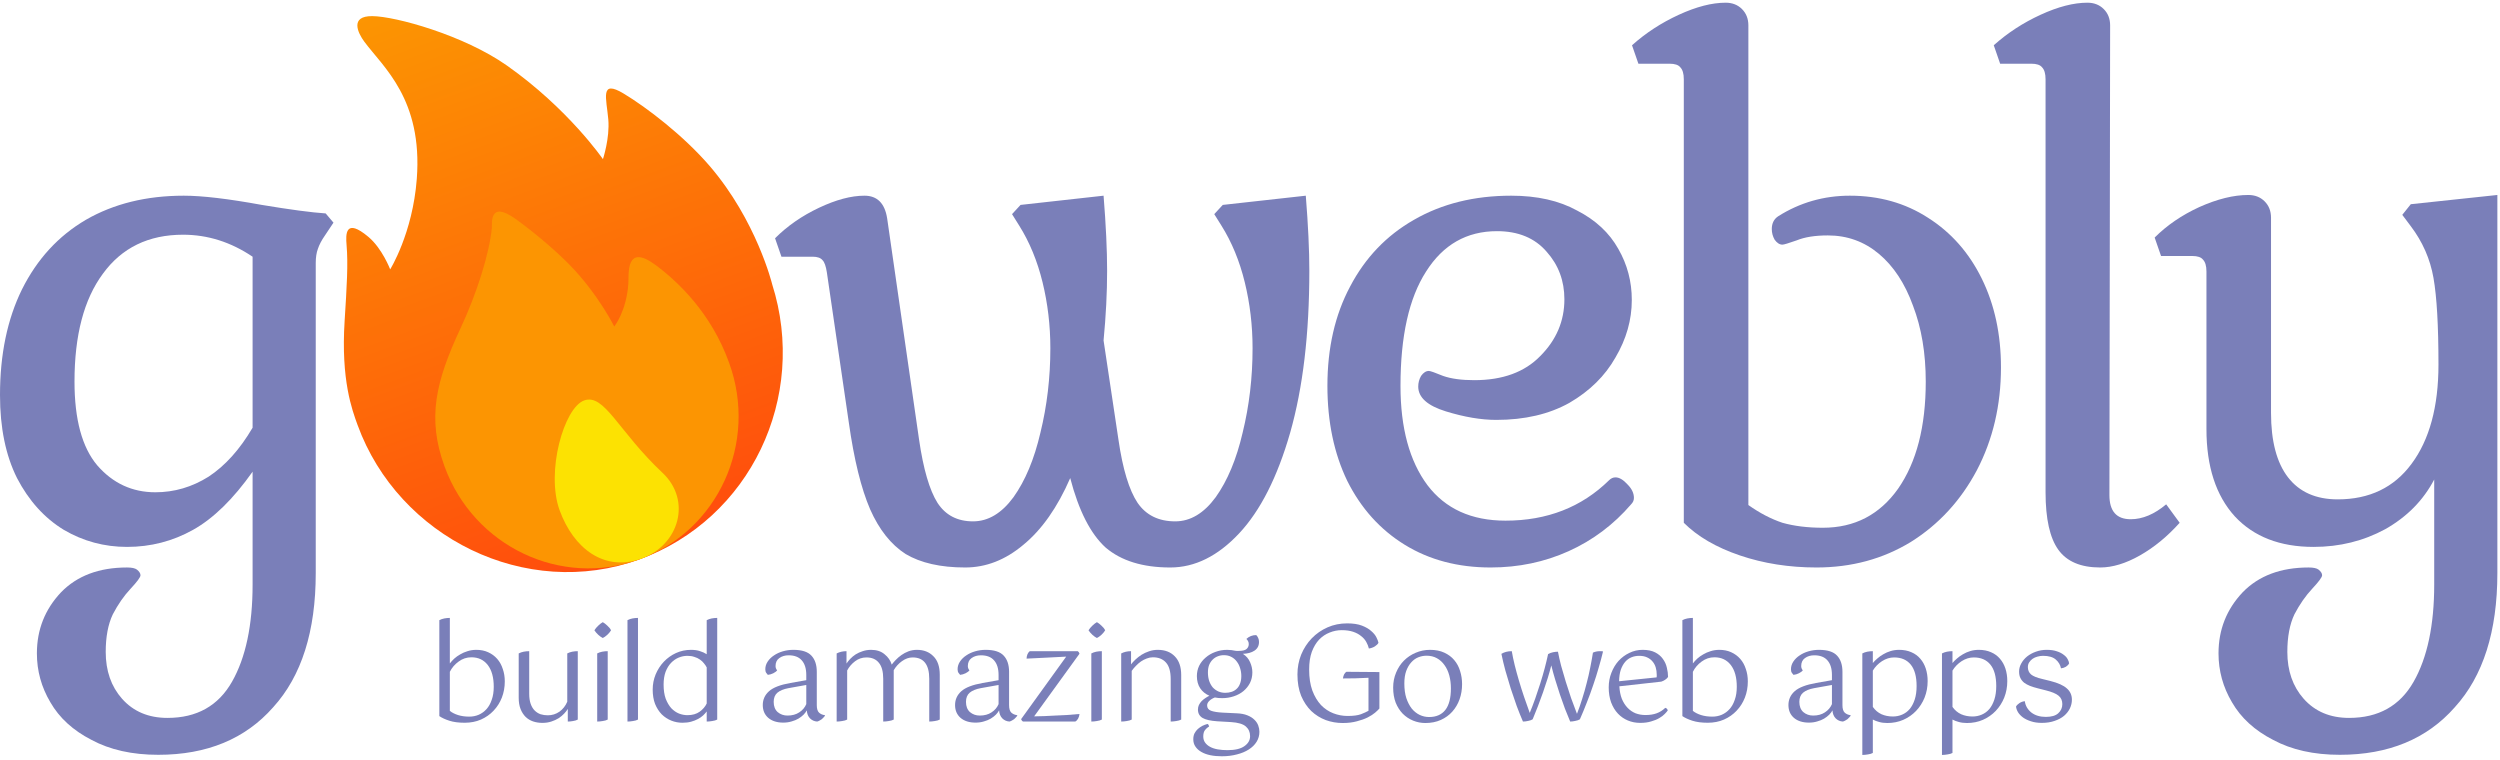
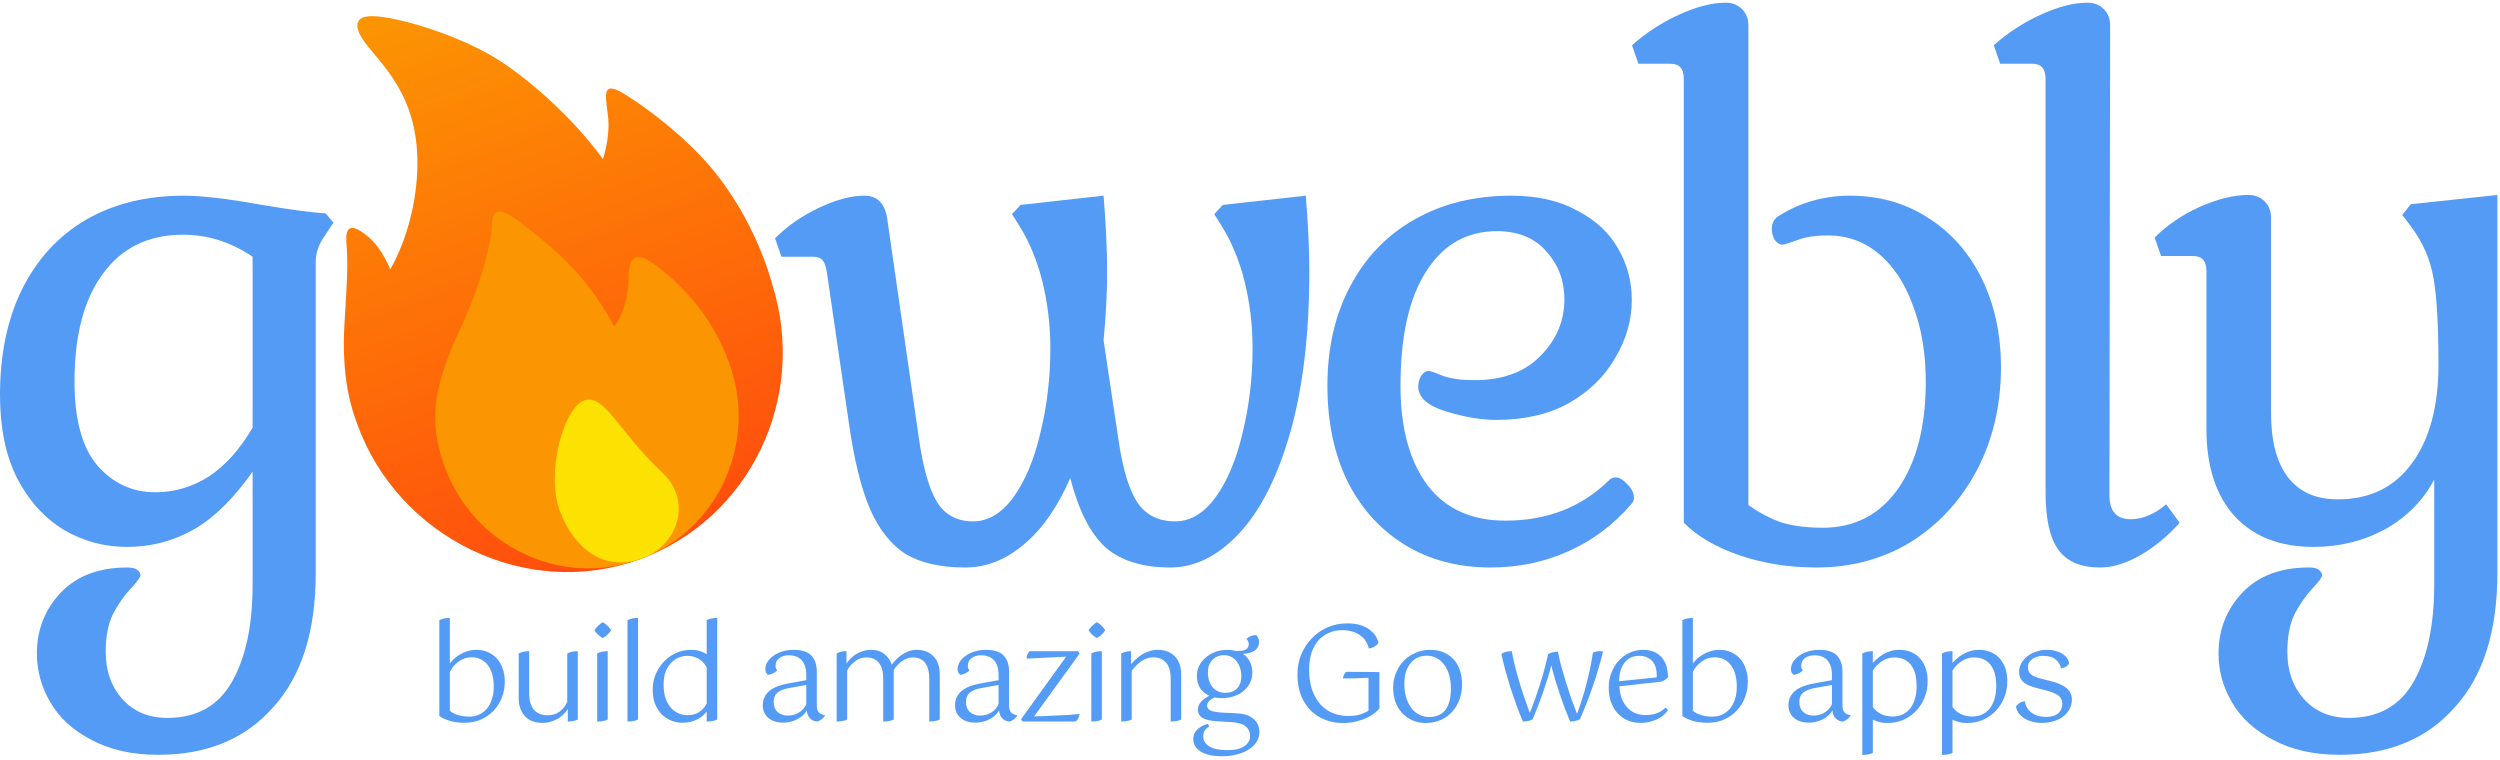
<svg xmlns="http://www.w3.org/2000/svg" fill="none" height="137" viewBox="0 0 451 137" width="451">
  <linearGradient id="a" gradientUnits="userSpaceOnUse" x1="115.452" x2="78.198" y1="100.964" y2="-1.389">
    <stop offset="0" stop-color="#ff4c0d" />
    <stop offset="1" stop-color="#fc9502" />
  </linearGradient>
-   <g fill="#7a7fb9">
+   <g fill="#539bf5">
    <path d="m30.208 129.51c5.291 0 9.173-2.176 11.648-6.528s3.712-10.197 3.712-17.536v-20.352c-3.499 4.949-7.083 8.448-10.752 10.496s-7.637 3.072-11.904 3.072c-4.096 0-7.893-1.024-11.392-3.072-3.499-2.133-6.315-5.248-8.448-9.344-2.048-4.096-3.072-9.088-3.072-14.976 0-7.339 1.323-13.696 3.968-19.072 2.731-5.461 6.571-9.643 11.52-12.544 5.035-2.901 10.923-4.352 17.664-4.352 3.328 0 8.021.555 14.08 1.664 5.12.853 8.96 1.365 11.52 1.536l1.408 1.664-1.536 2.304c-.597.853-1.024 1.664-1.28 2.432-.256.683-.384 1.536-.384 2.56v55.936c0 10.496-2.56 18.56-7.68 24.192-5.035 5.718-11.947 8.576-20.736 8.576-4.693 0-8.704-.896-12.032-2.688-3.328-1.706-5.803-3.968-7.424-6.784-1.621-2.73-2.432-5.674-2.432-8.832 0-4.266 1.451-7.936 4.352-11.008 2.901-2.986 6.869-4.48 11.904-4.48.853 0 1.451.128 1.792.384.427.342.64.683.64 1.024 0 .342-.597 1.152-1.792 2.432s-2.261 2.816-3.2 4.608c-.853 1.792-1.28 4.054-1.28 6.784 0 3.414.981 6.23 2.944 8.448 2.048 2.304 4.779 3.456 8.192 3.456zm-16.768-60.672c0 6.827 1.365 11.861 4.096 15.104 2.816 3.243 6.315 4.864 10.496 4.864 3.413 0 6.613-.939 9.6-2.816 2.987-1.963 5.632-4.907 7.936-8.832v-30.848c-3.925-2.645-8.107-3.968-12.544-3.968-6.229 0-11.051 2.347-14.464 7.04-3.413 4.608-5.12 11.093-5.12 19.456z" />
    <path d="m175.532 94.054c2.731 0 5.163-1.451 7.296-4.352 2.133-2.987 3.755-6.869 4.864-11.648 1.195-4.864 1.792-9.941 1.792-15.232 0-4.096-.469-8.064-1.408-11.904s-2.347-7.253-4.224-10.24l-1.28-2.048 1.536-1.664 14.976-1.664c.427 5.291.64 9.813.64 13.568 0 3.925-.213 8.107-.64 12.544l2.688 17.92c.768 5.291 1.92 9.088 3.456 11.392 1.536 2.219 3.797 3.328 6.784 3.328 2.731 0 5.163-1.451 7.296-4.352 2.133-2.987 3.755-6.869 4.864-11.648 1.195-4.864 1.792-9.941 1.792-15.232 0-4.096-.469-8.064-1.408-11.904s-2.347-7.253-4.224-10.24l-1.28-2.048 1.536-1.664 14.976-1.664c.427 5.291.64 9.813.64 13.568 0 11.349-1.152 21.077-3.456 29.184-2.304 8.021-5.376 14.08-9.216 18.176-3.84 4.096-7.979 6.144-12.416 6.144-4.949 0-8.832-1.194-11.648-3.584-2.731-2.475-4.864-6.656-6.4-12.544-2.304 5.291-5.12 9.301-8.448 12.032-3.243 2.731-6.741 4.096-10.496 4.096-4.437 0-8.021-.81-10.752-2.432-2.645-1.707-4.779-4.395-6.4-8.064-1.621-3.755-2.901-8.96-3.84-15.616l-3.968-27.136c-.171-1.109-.427-1.835-.768-2.176-.341-.427-.939-.64-1.792-.64h-5.632l-1.152-3.328c2.219-2.219 4.864-4.053 7.936-5.504 3.072-1.451 5.803-2.176 8.192-2.176 2.304 0 3.669 1.365 4.096 4.096l5.76 39.936c.768 5.291 1.877 9.088 3.328 11.392 1.451 2.219 3.584 3.328 6.4 3.328z" />
    <path d="m294.249 90.982c-3.157 3.669-6.912 6.485-11.264 8.448-4.352 1.963-9.045 2.944-14.08 2.944-5.888 0-11.051-1.365-15.488-4.096-4.437-2.731-7.893-6.571-10.368-11.52-2.389-4.949-3.584-10.667-3.584-17.152 0-6.827 1.365-12.8 4.096-17.92 2.731-5.205 6.571-9.216 11.52-12.032 5.035-2.901 10.88-4.352 17.536-4.352 4.693 0 8.661.896 11.904 2.688 3.328 1.707 5.803 4.011 7.424 6.912 1.621 2.816 2.432 5.888 2.432 9.216 0 3.584-.981 7.04-2.944 10.368-1.877 3.328-4.651 6.059-8.32 8.192-3.669 2.048-8.064 3.072-13.184 3.072-2.731 0-5.76-.512-9.088-1.536s-4.992-2.517-4.992-4.48c0-.683.171-1.323.512-1.92.427-.597.896-.896 1.408-.896.256 0 1.109.299 2.56.896 1.451.512 3.328.768 5.632.768 5.12 0 9.088-1.451 11.904-4.352 2.901-2.901 4.352-6.315 4.352-10.24 0-3.328-1.067-6.187-3.2-8.576-2.133-2.475-5.12-3.712-8.96-3.712-5.461 0-9.728 2.432-12.8 7.296-3.072 4.779-4.608 11.648-4.608 20.608 0 7.595 1.621 13.568 4.864 17.92 3.243 4.267 7.936 6.4 14.08 6.4 7.509 0 13.739-2.432 18.688-7.296.341-.341.725-.512 1.152-.512.683 0 1.408.427 2.176 1.28.768.768 1.152 1.579 1.152 2.432 0 .427-.171.811-.512 1.152z" />
    <path d="m329.743 42.47c-2.304 0-4.181.299-5.632.896-1.451.512-2.304.768-2.56.768-.512 0-.981-.299-1.408-.896-.341-.597-.512-1.237-.512-1.92 0-1.024.384-1.792 1.152-2.304 3.925-2.475 8.235-3.712 12.928-3.712 5.291 0 9.984 1.323 14.08 3.968 4.181 2.645 7.424 6.315 9.728 11.008 2.304 4.693 3.456 10.027 3.456 16 0 6.827-1.451 13.013-4.352 18.56-2.901 5.461-6.869 9.771-11.904 12.928-5.035 3.072-10.709 4.608-17.024 4.608-4.949 0-9.557-.725-13.824-2.176-4.267-1.45-7.637-3.413-10.112-5.888v-80c0-1.024-.213-1.749-.64-2.176-.341-.427-.981-.64-1.92-.64h-5.632l-1.152-3.328c2.475-2.219 5.291-4.053 8.448-5.504s5.973-2.176 8.448-2.176c1.195 0 2.176.384 2.944 1.152.768.768 1.152 1.749 1.152 2.944v86.528c2.048 1.451 4.096 2.517 6.144 3.2 2.133.597 4.565.896 7.296.896 5.717 0 10.24-2.347 13.568-7.04 3.328-4.779 4.992-11.221 4.992-19.328 0-5.12-.768-9.685-2.304-13.696-1.451-4.011-3.499-7.125-6.144-9.344-2.645-2.219-5.717-3.328-9.216-3.328z" />
    <path d="m380.539 89.318c0 2.901 1.28 4.352 3.84 4.352 2.133 0 4.267-.896 6.4-2.688l2.432 3.328c-2.219 2.475-4.608 4.437-7.168 5.888-2.56 1.451-4.949 2.176-7.168 2.176-3.499 0-6.016-1.066-7.552-3.2-1.536-2.133-2.304-5.589-2.304-10.368v-74.496c0-1.024-.213-1.749-.64-2.176-.341-.427-.981-.64-1.92-.64h-5.632l-1.152-3.328c2.475-2.219 5.291-4.053 8.448-5.504s5.973-2.176 8.448-2.176c1.195 0 2.176.384 2.944 1.152.768.768 1.152 1.749 1.152 2.944z" />
    <path d="m422.108 136.166c-4.693 0-8.704-.896-12.032-2.688-3.328-1.706-5.803-3.968-7.424-6.784-1.621-2.73-2.432-5.674-2.432-8.832 0-4.266 1.451-7.936 4.352-11.008 2.901-2.986 6.869-4.48 11.904-4.48.853 0 1.451.128 1.792.384.427.342.64.683.64 1.024 0 .342-.597 1.152-1.792 2.432s-2.261 2.816-3.2 4.608c-.853 1.792-1.28 4.054-1.28 6.784 0 3.414.981 6.23 2.944 8.448 2.048 2.304 4.779 3.456 8.192 3.456 5.291 0 9.173-2.176 11.648-6.528s3.712-10.197 3.712-17.536v-18.944c-1.963 3.755-4.907 6.741-8.832 8.96-3.925 2.133-8.235 3.2-12.928 3.2-6.059 0-10.795-1.835-14.208-5.504-3.413-3.755-5.12-9.003-5.12-15.744v-28.416c0-1.024-.213-1.749-.64-2.176-.341-.427-.981-.64-1.92-.64h-5.632l-1.152-3.328c2.219-2.219 4.907-4.053 8.064-5.504 3.243-1.451 6.187-2.176 8.832-2.176 1.195 0 2.176.384 2.944 1.152s1.152 1.749 1.152 2.944v35.2c0 5.12 1.024 9.003 3.072 11.648 2.048 2.645 5.035 3.968 8.96 3.968 5.717 0 10.155-2.133 13.312-6.4 3.243-4.352 4.864-10.325 4.864-17.92 0-6.997-.299-12.203-.896-15.616-.597-3.413-1.963-6.528-4.096-9.344l-1.536-2.048 1.536-1.92 15.616-1.664v68.224c0 10.496-2.56 18.56-7.68 24.192-5.035 5.718-11.947 8.576-20.736 8.576z" />
    <path d="m79.256 111.88c.272-.144.568-.248.888-.312.336-.064.672-.096 1.008-.096v8.208c.224-.288.488-.576.792-.864.32-.288.68-.544 1.08-.768.4-.24.84-.432 1.32-.576.496-.16 1.024-.24 1.584-.24.8 0 1.512.144 2.136.432.64.288 1.184.688 1.632 1.2s.784 1.12 1.008 1.824c.24.688.36 1.432.36 2.232 0 1.04-.176 2.016-.528 2.928-.352.896-.848 1.68-1.488 2.352-.624.672-1.384 1.208-2.28 1.608-.88.384-1.856.576-2.928.576-1.088 0-2.008-.12-2.76-.36s-1.36-.52-1.824-.84zm5.784 6.696c-.848 0-1.616.256-2.304.768-.688.496-1.216 1.112-1.584 1.848v7.056c.384.304.872.552 1.464.744.608.192 1.288.288 2.04.288.608 0 1.176-.112 1.704-.336.544-.24 1.016-.584 1.416-1.032s.712-1.008.936-1.68c.24-.672.36-1.448.36-2.328 0-1.696-.36-3.008-1.08-3.936s-1.704-1.392-2.952-1.392z" />
    <path d="m98.83 129.04c.768 0 1.464-.216 2.088-.648.624-.448 1.096-1.048 1.416-1.8v-8.712c.272-.144.568-.248.888-.312.336-.064.672-.096 1.008-.096v12.336c-.224.128-.504.216-.84.264-.32.064-.64.096-.96.096v-2.28c-.16.272-.384.56-.672.864-.272.288-.6.56-.984.816-.384.24-.824.44-1.32.6-.48.16-1.016.24-1.608.24s-1.152-.088-1.68-.264c-.512-.176-.96-.448-1.344-.816-.384-.384-.688-.856-.912-1.416-.224-.576-.336-1.256-.336-2.04v-7.992c.272-.144.568-.248.888-.312.336-.064.672-.096 1.008-.096v7.68c0 .72.088 1.328.264 1.824s.416.896.72 1.2.656.528 1.056.672c.416.128.856.192 1.32.192z" />
    <path d="m110.231 113.704c-.144.256-.368.528-.672.816-.304.272-.576.464-.816.576-.24-.112-.512-.304-.816-.576-.304-.288-.536-.56-.696-.816.16-.272.392-.552.696-.84s.576-.496.816-.624c.24.128.512.336.816.624.32.288.544.568.672.84zm-2.496 4.176c.272-.144.568-.248.888-.312.336-.064.672-.096 1.008-.096v12.336c-.224.128-.52.216-.888.264-.352.064-.688.096-1.008.096z" />
    <path d="m113.197 111.88c.272-.144.568-.248.888-.312.336-.064.672-.096 1.008-.096v18.336c-.224.128-.52.216-.888.264-.352.064-.688.096-1.008.096z" />
    <path d="m127.49 128.344c-.176.24-.392.48-.648.72s-.568.456-.936.648c-.352.192-.76.352-1.224.48s-.984.192-1.56.192c-.704 0-1.376-.128-2.016-.384s-1.216-.632-1.728-1.128c-.496-.512-.896-1.136-1.2-1.872-.288-.752-.432-1.616-.432-2.592 0-.96.176-1.872.528-2.736.368-.88.864-1.648 1.488-2.304s1.352-1.176 2.184-1.56c.848-.384 1.752-.576 2.712-.576.64 0 1.184.08 1.632.24.464.144.864.328 1.2.552v-6.144c.272-.144.568-.248.888-.312.336-.064.672-.096 1.008-.096v18.336c-.224.128-.52.216-.888.264-.352.064-.688.096-1.008.096zm-3.48.672c.896 0 1.632-.208 2.208-.624.592-.432 1.016-.928 1.272-1.488v-6.504c-.128-.256-.296-.504-.504-.744-.192-.256-.432-.48-.72-.672-.288-.208-.624-.368-1.008-.48-.368-.128-.784-.192-1.248-.192-.528 0-1.048.104-1.56.312s-.976.528-1.392.96c-.4.416-.728.952-.984 1.608-.24.656-.36 1.424-.36 2.304 0 1.008.128 1.864.384 2.568.272.688.608 1.256 1.008 1.704.416.432.88.752 1.392.96.512.192 1.016.288 1.512.288z" />
    <path d="m148.837 129.112c-.048.08-.128.176-.24.288-.096.112-.208.224-.336.336-.128.096-.272.184-.432.264-.144.08-.28.136-.408.168-.512-.032-.944-.224-1.296-.576-.352-.368-.544-.848-.576-1.44-.128.24-.32.496-.576.768-.256.256-.568.496-.936.72-.352.208-.76.376-1.224.504-.464.144-.968.216-1.512.216-1.136 0-2.04-.288-2.712-.864-.656-.576-.984-1.344-.984-2.304 0-.992.376-1.824 1.128-2.496s2.04-1.168 3.864-1.488l2.856-.504v-.936c0-1.152-.272-2.032-.816-2.64-.528-.608-1.32-.912-2.376-.912-.656 0-1.216.168-1.68.504-.448.32-.672.8-.672 1.44 0 .288.096.544.288.768-.144.192-.376.368-.696.528s-.648.256-.984.288c-.08-.08-.176-.2-.288-.36s-.168-.376-.168-.648c0-.496.144-.96.432-1.392s.664-.8 1.128-1.104c.464-.32 1-.568 1.608-.744s1.24-.264 1.896-.264c1.536 0 2.624.352 3.264 1.056.64.688.96 1.656.96 2.904v6.024c0 .656.144 1.112.432 1.368.288.24.624.384 1.008.432zm-6.768-.024c.832 0 1.536-.192 2.112-.576.592-.384 1.016-.88 1.272-1.488v-3.456l-3.216.576c-.864.16-1.528.432-1.992.816-.448.384-.672.936-.672 1.656 0 .8.24 1.416.72 1.848.496.416 1.088.624 1.776.624z" />
    <path d="m159.333 122.464c0-1.312-.264-2.28-.792-2.904-.512-.64-1.256-.96-2.232-.96-.768 0-1.456.232-2.064.696s-1.08 1.016-1.416 1.656v8.856c-.224.128-.52.216-.888.264-.352.064-.688.096-1.008.096v-12.288c.528-.272 1.12-.408 1.776-.408v2.232c.176-.272.4-.552.672-.84.288-.304.616-.576.984-.816.384-.24.808-.432 1.272-.576.464-.16.968-.24 1.512-.24.992 0 1.8.264 2.424.792.64.512 1.072 1.136 1.296 1.872.192-.256.432-.536.72-.84.304-.32.648-.616 1.032-.888s.808-.496 1.272-.672c.48-.176.992-.264 1.536-.264 1.216 0 2.2.384 2.952 1.152.768.752 1.152 1.864 1.152 3.336v8.088c-.224.128-.52.216-.888.264-.352.064-.688.096-1.008.096v-7.704c0-2.576-1-3.864-3-3.864-.656 0-1.296.224-1.92.672-.608.432-1.104.976-1.488 1.632v8.904c-.224.128-.52.216-.888.264-.352.064-.688.096-1.008.096z" />
    <path d="m183.526 129.112c-.048.08-.128.176-.24.288-.096.112-.208.224-.336.336-.128.096-.272.184-.432.264-.144.08-.28.136-.408.168-.512-.032-.944-.224-1.296-.576-.352-.368-.544-.848-.576-1.44-.128.24-.32.496-.576.768-.256.256-.568.496-.936.72-.352.208-.76.376-1.224.504-.464.144-.968.216-1.512.216-1.136 0-2.04-.288-2.712-.864-.656-.576-.984-1.344-.984-2.304 0-.992.376-1.824 1.128-2.496s2.04-1.168 3.864-1.488l2.856-.504v-.936c0-1.152-.272-2.032-.816-2.64-.528-.608-1.32-.912-2.376-.912-.656 0-1.216.168-1.68.504-.448.32-.672.8-.672 1.44 0 .288.096.544.288.768-.144.192-.376.368-.696.528s-.648.256-.984.288c-.08-.08-.176-.2-.288-.36s-.168-.376-.168-.648c0-.496.144-.96.432-1.392s.664-.8 1.128-1.104c.464-.32 1-.568 1.608-.744s1.24-.264 1.896-.264c1.536 0 2.624.352 3.264 1.056.64.688.96 1.656.96 2.904v6.024c0 .656.144 1.112.432 1.368.288.24.624.384 1.008.432zm-6.768-.024c.832 0 1.536-.192 2.112-.576.592-.384 1.016-.88 1.272-1.488v-3.456l-3.216.576c-.864.16-1.528.432-1.992.816-.448.384-.672.936-.672 1.656 0 .8.24 1.416.72 1.848.496.416 1.088.624 1.776.624z" />
    <path d="m194.429 117.472c.144.096.248.248.312.456l-8.184 11.304c.624-.016 1.248-.032 1.872-.048.624-.032 1.264-.064 1.92-.096s1.344-.064 2.064-.096c.72-.048 1.496-.112 2.328-.192-.032.32-.12.608-.264.864-.144.24-.312.408-.504.504h-9.432c-.064-.032-.128-.088-.192-.168-.064-.096-.112-.184-.144-.264l8.136-11.28c-1.248.08-2.496.144-3.744.192s-2.384.104-3.408.168c.032-.608.224-1.056.576-1.344z" />
    <path d="m199.371 113.704c-.144.256-.368.528-.672.816-.304.272-.576.464-.816.576-.24-.112-.512-.304-.816-.576-.304-.288-.536-.56-.696-.816.16-.272.392-.552.696-.84s.576-.496.816-.624c.24.128.512.336.816.624.32.288.544.568.672.84zm-2.496 4.176c.272-.144.568-.248.888-.312.336-.064.672-.096 1.008-.096v12.336c-.224.128-.52.216-.888.264-.352.064-.688.096-1.008.096z" />
    <path d="m211.193 122.512c0-1.36-.28-2.352-.84-2.976-.56-.64-1.352-.96-2.376-.96-.368 0-.736.072-1.104.216-.352.128-.696.304-1.032.528-.32.224-.624.488-.912.792-.288.288-.544.592-.768.912v8.784c-.224.128-.52.216-.888.264-.352.064-.688.096-1.008.096v-12.288c.528-.272 1.12-.408 1.776-.408v2.376c.208-.272.472-.56.792-.864.336-.32.704-.608 1.104-.864.416-.256.864-.464 1.344-.624.496-.176 1.024-.264 1.584-.264 1.296 0 2.32.392 3.072 1.176.768.784 1.152 1.904 1.152 3.36v8.04c-.224.128-.52.216-.888.264-.352.064-.688.096-1.008.096z" />
    <path d="m220.501 125.944c-.24 0-.472-.008-.696-.024-.208-.032-.424-.064-.648-.096-.416.16-.752.368-1.008.624-.256.24-.384.512-.384.816 0 .464.24.784.72.96s1.184.288 2.112.336l2.52.12c.752.032 1.384.152 1.896.36.528.208.952.472 1.272.792.32.304.552.648.696 1.032s.216.768.216 1.152c0 .656-.168 1.256-.504 1.8s-.808 1.008-1.416 1.392c-.592.384-1.304.68-2.136.888-.832.224-1.744.336-2.736.336-.752 0-1.44-.064-2.064-.192s-1.168-.328-1.632-.6c-.448-.256-.8-.576-1.056-.96-.256-.368-.384-.808-.384-1.32 0-.4.072-.752.216-1.056.16-.304.36-.568.6-.792.256-.224.536-.416.84-.576.304-.144.608-.256.912-.336.08.032.144.096.192.192s.08.184.096.264c-.288.16-.536.376-.744.648s-.312.656-.312 1.152c0 .416.104.776.312 1.08.224.32.528.584.912.792s.84.36 1.368.456c.544.096 1.136.144 1.776.144 1.36 0 2.376-.24 3.048-.72.688-.48 1.032-1.08 1.032-1.8s-.256-1.304-.768-1.752-1.4-.712-2.664-.792l-2.496-.144c-1.2-.08-2.08-.28-2.64-.6-.56-.336-.84-.84-.84-1.512 0-.288.056-.56.168-.816.128-.256.288-.488.48-.696.208-.208.432-.392.672-.552.256-.176.504-.32.744-.432-.704-.304-1.256-.752-1.656-1.344-.4-.608-.6-1.344-.6-2.208 0-.656.136-1.272.408-1.848.288-.576.68-1.072 1.176-1.488.496-.432 1.072-.768 1.728-1.008.672-.256 1.392-.384 2.16-.384.272 0 .528.016.768.048s.472.072.696.12c.08.016.16.024.24.024h.336c.704 0 1.184-.112 1.44-.336.272-.24.408-.536.408-.888 0-.208-.04-.384-.12-.528-.08-.16-.184-.296-.312-.408.496-.464 1.088-.696 1.776-.696.144.128.264.304.36.528.096.208.144.448.144.72 0 .672-.272 1.192-.816 1.56-.528.352-1.224.544-2.088.576.608.4 1.04.904 1.296 1.512.272.608.408 1.216.408 1.824 0 .704-.144 1.344-.432 1.92-.288.56-.68 1.048-1.176 1.464-.48.4-1.056.712-1.728.936-.656.224-1.352.336-2.088.336zm.288-7.752c-.4 0-.776.072-1.128.216-.336.128-.64.328-.912.6-.256.256-.464.576-.624.96-.144.384-.216.832-.216 1.344 0 .576.08 1.096.24 1.56.16.448.376.832.648 1.152.288.304.624.544 1.008.72.384.16.792.24 1.224.24.4 0 .776-.056 1.128-.168s.656-.288.912-.528c.272-.24.48-.552.624-.936.16-.384.24-.848.24-1.392 0-.496-.072-.968-.216-1.416-.128-.448-.328-.848-.6-1.2-.256-.352-.584-.632-.984-.84-.384-.208-.832-.312-1.344-.312z" />
    <path d="m248.843 127.816c-.16.192-.416.44-.768.744-.336.288-.784.576-1.344.864-.544.272-1.192.504-1.944.696-.752.208-1.608.312-2.568.312-1.056 0-2.072-.176-3.048-.528-.976-.368-1.848-.912-2.616-1.632-.752-.736-1.36-1.648-1.824-2.736-.448-1.104-.672-2.392-.672-3.864 0-1.264.224-2.456.672-3.576.464-1.12 1.096-2.096 1.896-2.928.816-.848 1.768-1.512 2.856-1.992s2.272-.72 3.552-.72c1.072 0 1.96.136 2.664.408s1.264.6 1.68.984c.432.368.744.752.936 1.152.192.384.312.704.36.96-.112.224-.328.44-.648.648-.304.192-.664.32-1.08.384-.096-.4-.256-.8-.48-1.2s-.536-.752-.936-1.056c-.384-.32-.864-.576-1.44-.768s-1.256-.288-2.04-.288c-.752 0-1.48.144-2.184.432-.704.272-1.336.696-1.896 1.272-.544.576-.984 1.312-1.32 2.208-.32.896-.48 1.96-.48 3.192 0 1.472.192 2.736.576 3.792.4 1.056.92 1.928 1.56 2.616.656.672 1.4 1.168 2.232 1.488s1.688.48 2.568.48c1.024 0 1.824-.104 2.4-.312.576-.224 1.032-.432 1.368-.624v-5.952c-.768.032-1.56.064-2.376.096-.816.016-1.56.024-2.232.024.032-.272.104-.52.216-.744.128-.224.264-.376.408-.456l5.952.048z" />
    <path d="m253.343 123.304c0 1.008.12 1.888.36 2.64.256.752.584 1.384.984 1.896.416.496.888.872 1.416 1.128.544.256 1.112.384 1.704.384 1.28 0 2.256-.424 2.928-1.272.672-.864 1.008-2.16 1.008-3.888 0-.832-.096-1.608-.288-2.328s-.48-1.344-.864-1.872c-.368-.528-.824-.944-1.368-1.248s-1.168-.456-1.872-.456c-.512 0-1.008.096-1.488.288s-.904.496-1.272.912c-.368.4-.672.92-.912 1.56-.224.624-.336 1.376-.336 2.256zm-2.016.744c0-.976.176-1.88.528-2.712.352-.848.824-1.568 1.416-2.16.608-.608 1.312-1.08 2.112-1.416.816-.352 1.68-.528 2.592-.528.992 0 1.848.168 2.568.504.736.336 1.336.784 1.8 1.344.48.56.832 1.216 1.056 1.968.24.752.36 1.544.36 2.376 0 .976-.152 1.888-.456 2.736s-.744 1.592-1.32 2.232c-.56.624-1.248 1.12-2.064 1.488s-1.744.552-2.784.552c-.768 0-1.504-.144-2.208-.432s-1.328-.704-1.872-1.248c-.528-.544-.952-1.208-1.272-1.992-.304-.8-.456-1.704-.456-2.712z" />
    <path d="m276.493 129.76c-.192.128-.456.224-.792.288-.336.08-.656.12-.96.12-.368-.848-.744-1.784-1.128-2.808-.368-1.04-.728-2.096-1.08-3.168-.336-1.088-.656-2.16-.96-3.216-.288-1.072-.528-2.08-.72-3.024.528-.32 1.152-.48 1.872-.48.128.768.304 1.608.528 2.52.224.896.48 1.832.768 2.808s.6 1.96.936 2.952c.336.976.672 1.928 1.008 2.856.336-.816.664-1.672.984-2.568.32-.912.624-1.824.912-2.736s.552-1.816.792-2.712c.24-.912.448-1.776.624-2.592.272-.16.568-.272.888-.336s.616-.096.888-.096c.144.768.336 1.616.576 2.544.256.928.536 1.888.84 2.88.304.976.624 1.96.96 2.952.352.976.704 1.92 1.056 2.832.336-.848.648-1.744.936-2.688.304-.944.576-1.896.816-2.856.256-.96.472-1.904.648-2.832.192-.944.352-1.832.48-2.664.384-.176.808-.264 1.272-.264.272 0 .456.016.552.048-.224.944-.488 1.928-.792 2.952-.288 1.024-.616 2.064-.984 3.12-.352 1.056-.736 2.104-1.152 3.144-.4 1.04-.816 2.048-1.248 3.024-.192.128-.464.224-.816.288-.352.08-.664.12-.936.12-.304-.704-.616-1.472-.936-2.304-.304-.832-.608-1.688-.912-2.568-.288-.88-.568-1.76-.84-2.64-.272-.896-.512-1.768-.72-2.616-.176.704-.392 1.472-.648 2.304s-.536 1.68-.84 2.544-.616 1.712-.936 2.544-.632 1.608-.936 2.328z" />
    <path d="m292.132 123.808c.048.864.2 1.624.456 2.28.272.64.616 1.176 1.032 1.608s.896.76 1.44.984c.56.208 1.152.312 1.776.312.784 0 1.456-.104 2.016-.312.576-.208 1.096-.536 1.56-.984.224.048.376.2.456.456-.112.176-.296.392-.552.648-.24.256-.568.504-.984.744-.4.24-.888.44-1.464.6-.56.176-1.216.264-1.968.264-.8 0-1.544-.144-2.232-.432s-1.288-.704-1.8-1.248-.92-1.216-1.224-2.016c-.288-.8-.432-1.704-.432-2.712 0-.928.16-1.8.48-2.616.32-.832.752-1.552 1.296-2.16.56-.608 1.208-1.088 1.944-1.44.752-.368 1.552-.552 2.4-.552.912 0 1.664.152 2.256.456s1.056.696 1.392 1.176c.352.48.592 1.008.72 1.584.144.576.216 1.136.216 1.68-.128.192-.304.36-.528.504-.208.144-.44.256-.696.336zm3.576-5.496c-.496 0-.96.088-1.392.264s-.808.448-1.128.816-.584.84-.792 1.416c-.192.576-.296 1.272-.312 2.088l6.768-.696c.016-.08.024-.16.024-.24s0-.152 0-.216c0-.496-.064-.952-.192-1.368s-.328-.776-.6-1.08c-.256-.304-.584-.544-.984-.72-.384-.176-.848-.264-1.392-.264z" />
    <path d="m303.5 111.88c.272-.144.568-.248.888-.312.336-.064.672-.096 1.008-.096v8.208c.224-.288.488-.576.792-.864.32-.288.68-.544 1.08-.768.4-.24.84-.432 1.32-.576.496-.16 1.024-.24 1.584-.24.8 0 1.512.144 2.136.432.64.288 1.184.688 1.632 1.2s.784 1.12 1.008 1.824c.24.688.36 1.432.36 2.232 0 1.04-.176 2.016-.528 2.928-.352.896-.848 1.68-1.488 2.352-.624.672-1.384 1.208-2.28 1.608-.88.384-1.856.576-2.928.576-1.088 0-2.008-.12-2.76-.36s-1.36-.52-1.824-.84zm5.784 6.696c-.848 0-1.616.256-2.304.768-.688.496-1.216 1.112-1.584 1.848v7.056c.384.304.872.552 1.464.744.608.192 1.288.288 2.04.288.608 0 1.176-.112 1.704-.336.544-.24 1.016-.584 1.416-1.032s.712-1.008.936-1.68c.24-.672.36-1.448.36-2.328 0-1.696-.36-3.008-1.08-3.936s-1.704-1.392-2.952-1.392z" />
    <path d="m333.866 129.112c-.048.08-.128.176-.24.288-.096.112-.208.224-.336.336-.128.096-.272.184-.432.264-.144.08-.28.136-.408.168-.512-.032-.944-.224-1.296-.576-.352-.368-.544-.848-.576-1.44-.128.24-.32.496-.576.768-.256.256-.568.496-.936.72-.352.208-.76.376-1.224.504-.464.144-.968.216-1.512.216-1.136 0-2.04-.288-2.712-.864-.656-.576-.984-1.344-.984-2.304 0-.992.376-1.824 1.128-2.496s2.04-1.168 3.864-1.488l2.856-.504v-.936c0-1.152-.272-2.032-.816-2.64-.528-.608-1.32-.912-2.376-.912-.656 0-1.216.168-1.68.504-.448.32-.672.8-.672 1.44 0 .288.096.544.288.768-.144.192-.376.368-.696.528s-.648.256-.984.288c-.08-.08-.176-.2-.288-.36s-.168-.376-.168-.648c0-.496.144-.96.432-1.392s.664-.8 1.128-1.104c.464-.32 1-.568 1.608-.744s1.24-.264 1.896-.264c1.536 0 2.624.352 3.264 1.056.64.688.96 1.656.96 2.904v6.024c0 .656.144 1.112.432 1.368.288.24.624.384 1.008.432zm-6.768-.024c.832 0 1.536-.192 2.112-.576.592-.384 1.016-.88 1.272-1.488v-3.456l-3.216.576c-.864.16-1.528.432-1.992.816-.448.384-.672.936-.672 1.656 0 .8.24 1.416.72 1.848.496.416 1.088.624 1.776.624z" />
    <path d="m335.963 117.88c.272-.144.568-.248.888-.312.336-.064.672-.096 1.008-.096v2.136c.224-.272.496-.544.816-.816.32-.288.68-.544 1.08-.768.4-.24.84-.432 1.32-.576s.992-.216 1.536-.216c.832 0 1.568.144 2.208.432.64.272 1.176.664 1.608 1.176.432.496.76 1.088.984 1.776s.336 1.44.336 2.256c0 1.056-.184 2.048-.552 2.976-.368.912-.88 1.712-1.536 2.4-.64.672-1.408 1.208-2.304 1.608-.88.384-1.84.576-2.88.576-.56 0-1.056-.064-1.488-.192-.432-.112-.808-.256-1.128-.432v6.024c-.224.128-.52.216-.888.264-.352.064-.688.096-1.008.096zm5.736.72c-.752 0-1.48.224-2.184.672-.688.448-1.24 1.016-1.656 1.704v6.552c.416.592.936 1.032 1.56 1.32.624.272 1.304.408 2.04.408.608 0 1.168-.112 1.68-.336.528-.224.984-.56 1.368-1.008.384-.464.688-1.04.912-1.728s.336-1.496.336-2.424c0-1.712-.352-3-1.056-3.864s-1.704-1.296-3-1.296z" />
    <path d="m350.331 117.88c.272-.144.568-.248.888-.312.336-.064.672-.096 1.008-.096v2.136c.224-.272.496-.544.816-.816.32-.288.68-.544 1.08-.768.4-.24.84-.432 1.32-.576s.992-.216 1.536-.216c.832 0 1.568.144 2.208.432.64.272 1.176.664 1.608 1.176.432.496.76 1.088.984 1.776s.336 1.44.336 2.256c0 1.056-.184 2.048-.552 2.976-.368.912-.88 1.712-1.536 2.4-.64.672-1.408 1.208-2.304 1.608-.88.384-1.84.576-2.88.576-.56 0-1.056-.064-1.488-.192-.432-.112-.808-.256-1.128-.432v6.024c-.224.128-.52.216-.888.264-.352.064-.688.096-1.008.096zm5.736.72c-.752 0-1.48.224-2.184.672-.688.448-1.24 1.016-1.656 1.704v6.552c.416.592.936 1.032 1.56 1.32.624.272 1.304.408 2.04.408.608 0 1.168-.112 1.68-.336.528-.224.984-.56 1.368-1.008.384-.464.688-1.04.912-1.728s.336-1.496.336-2.424c0-1.712-.352-3-1.056-3.864s-1.704-1.296-3-1.296z" />
    <path d="m363.691 127.456c.128-.224.336-.432.624-.624.304-.192.624-.304.96-.336.112.816.504 1.496 1.176 2.04.688.528 1.56.792 2.616.792 1.008 0 1.752-.216 2.232-.648.496-.448.744-1 .744-1.656s-.232-1.168-.696-1.536c-.448-.368-1.224-.688-2.328-.96l-1.416-.36c-.512-.128-.976-.272-1.392-.432-.4-.16-.752-.352-1.056-.576-.288-.24-.512-.52-.672-.84s-.24-.712-.24-1.176c0-.496.128-.976.384-1.44.256-.48.608-.904 1.056-1.272.464-.368.992-.656 1.584-.864.608-.224 1.264-.336 1.968-.336.72 0 1.328.088 1.824.264.496.16.904.368 1.224.624.336.24.576.504.72.792.16.288.248.544.264.768-.112.224-.304.424-.576.6-.272.16-.568.256-.888.288-.112-.608-.424-1.136-.936-1.584s-1.28-.672-2.304-.672c-.336 0-.672.048-1.008.144-.32.08-.608.208-.864.384s-.464.392-.624.648c-.16.24-.24.528-.24.864 0 .544.192.984.576 1.32.384.32 1.056.592 2.016.816l1.464.36c1.392.352 2.384.8 2.976 1.344.608.528.912 1.208.912 2.04 0 .528-.12 1.048-.36 1.56-.24.496-.592.944-1.056 1.344-.464.384-1.032.688-1.704.912-.672.24-1.44.36-2.304.36-.752 0-1.408-.096-1.968-.288-.56-.176-1.04-.408-1.44-.696-.384-.288-.68-.6-.888-.936-.208-.352-.328-.696-.36-1.032z" />
  </g>
  <path clip-rule="evenodd" d="m139.293 51.26c6.491 20.409-3.952 42.38-23.924 49.65-20.502 7.462-43.482-3.962-50.865-24.247-.987-2.711-3.007-8.113-2.337-18.71.401-6.342.65-10.325.353-13.775-.163-1.896-.257-4.969 3.949-1.437 2.48 2.082 3.919 5.852 3.919 5.852s4.051-6.476 4.8-16.304c1.098-14.407-6.061-20.175-9.459-24.76-1.176-1.586-2.671-4.662 1.449-4.621 4.198.042 16.492 3.44 24.263 8.91 11.091 7.806 17.329 16.892 17.329 16.892s1.261-3.793.967-7.175c-.332-3.819-1.573-7.269 2.779-4.65 4.139 2.491 10.792 7.581 15.473 13.019 8.5 9.875 11.306 21.358 11.306 21.358z" fill="url(#a)" fill-rule="evenodd" />
-   <path clip-rule="evenodd" d="m115.368 100.911c-14.177 5.16-29.924-2.347-35.173-16.767-3.167-8.701-1.642-15.238 2.925-25.013 2.924-6.259 5.173-13.457 5.604-17.958.085-.886-.529-5.119 4.305-1.661 2.535 1.814 6.695 5.167 9.695 8.229 5.171 5.279 8.087 11.158 8.087 11.158s2.198-2.709 2.546-7.75c.112-1.625-.56-7.377 4.878-3.361 3.99 2.947 10.072 8.645 13.3 17.669 5.248 14.42-1.99 30.292-16.167 35.453z" fill="#fc9502" fill-rule="evenodd" />
-   <path clip-rule="evenodd" d="m105.373 72.244c3.654-1.33 6.158 5.551 14.142 13.049 5.316 4.993 3 13.01-3.761 15.47-6.762 2.461-12.297-1.837-14.8-8.714-2.503-6.877.766-18.475 4.419-19.805z" fill="#fce202" fill-rule="evenodd" />
+   <path clip-rule="evenodd" d="m115.368 100.911c-14.177 5.16-29.924-2.347-35.173-16.767-3.167-8.701-1.642-15.238 2.925-25.013 2.924-6.259 5.173-13.457 5.604-17.958.085-.886-.529-5.119 4.305-1.661 2.535 1.814 6.695 5.167 9.694 8.229 5.172 5.279 8.087 11.159 8.087 11.159s2.199-2.709 2.546-7.75c.112-1.625-.559-7.377 4.878-3.361 3.991 2.947 10.072 8.645 13.3 17.669 5.248 14.42-1.99 30.292-16.167 35.453z" fill="#fc9502" fill-rule="evenodd" />
+   <path clip-rule="evenodd" d="m105.373 72.244c3.653-1.329 6.158 5.551 14.142 13.049 5.316 4.993 3 13.01-3.761 15.471-6.762 2.46-12.297-1.838-14.801-8.715-2.502-6.877.767-18.475 4.42-19.805z" fill="#fce202" fill-rule="evenodd" />
</svg>
